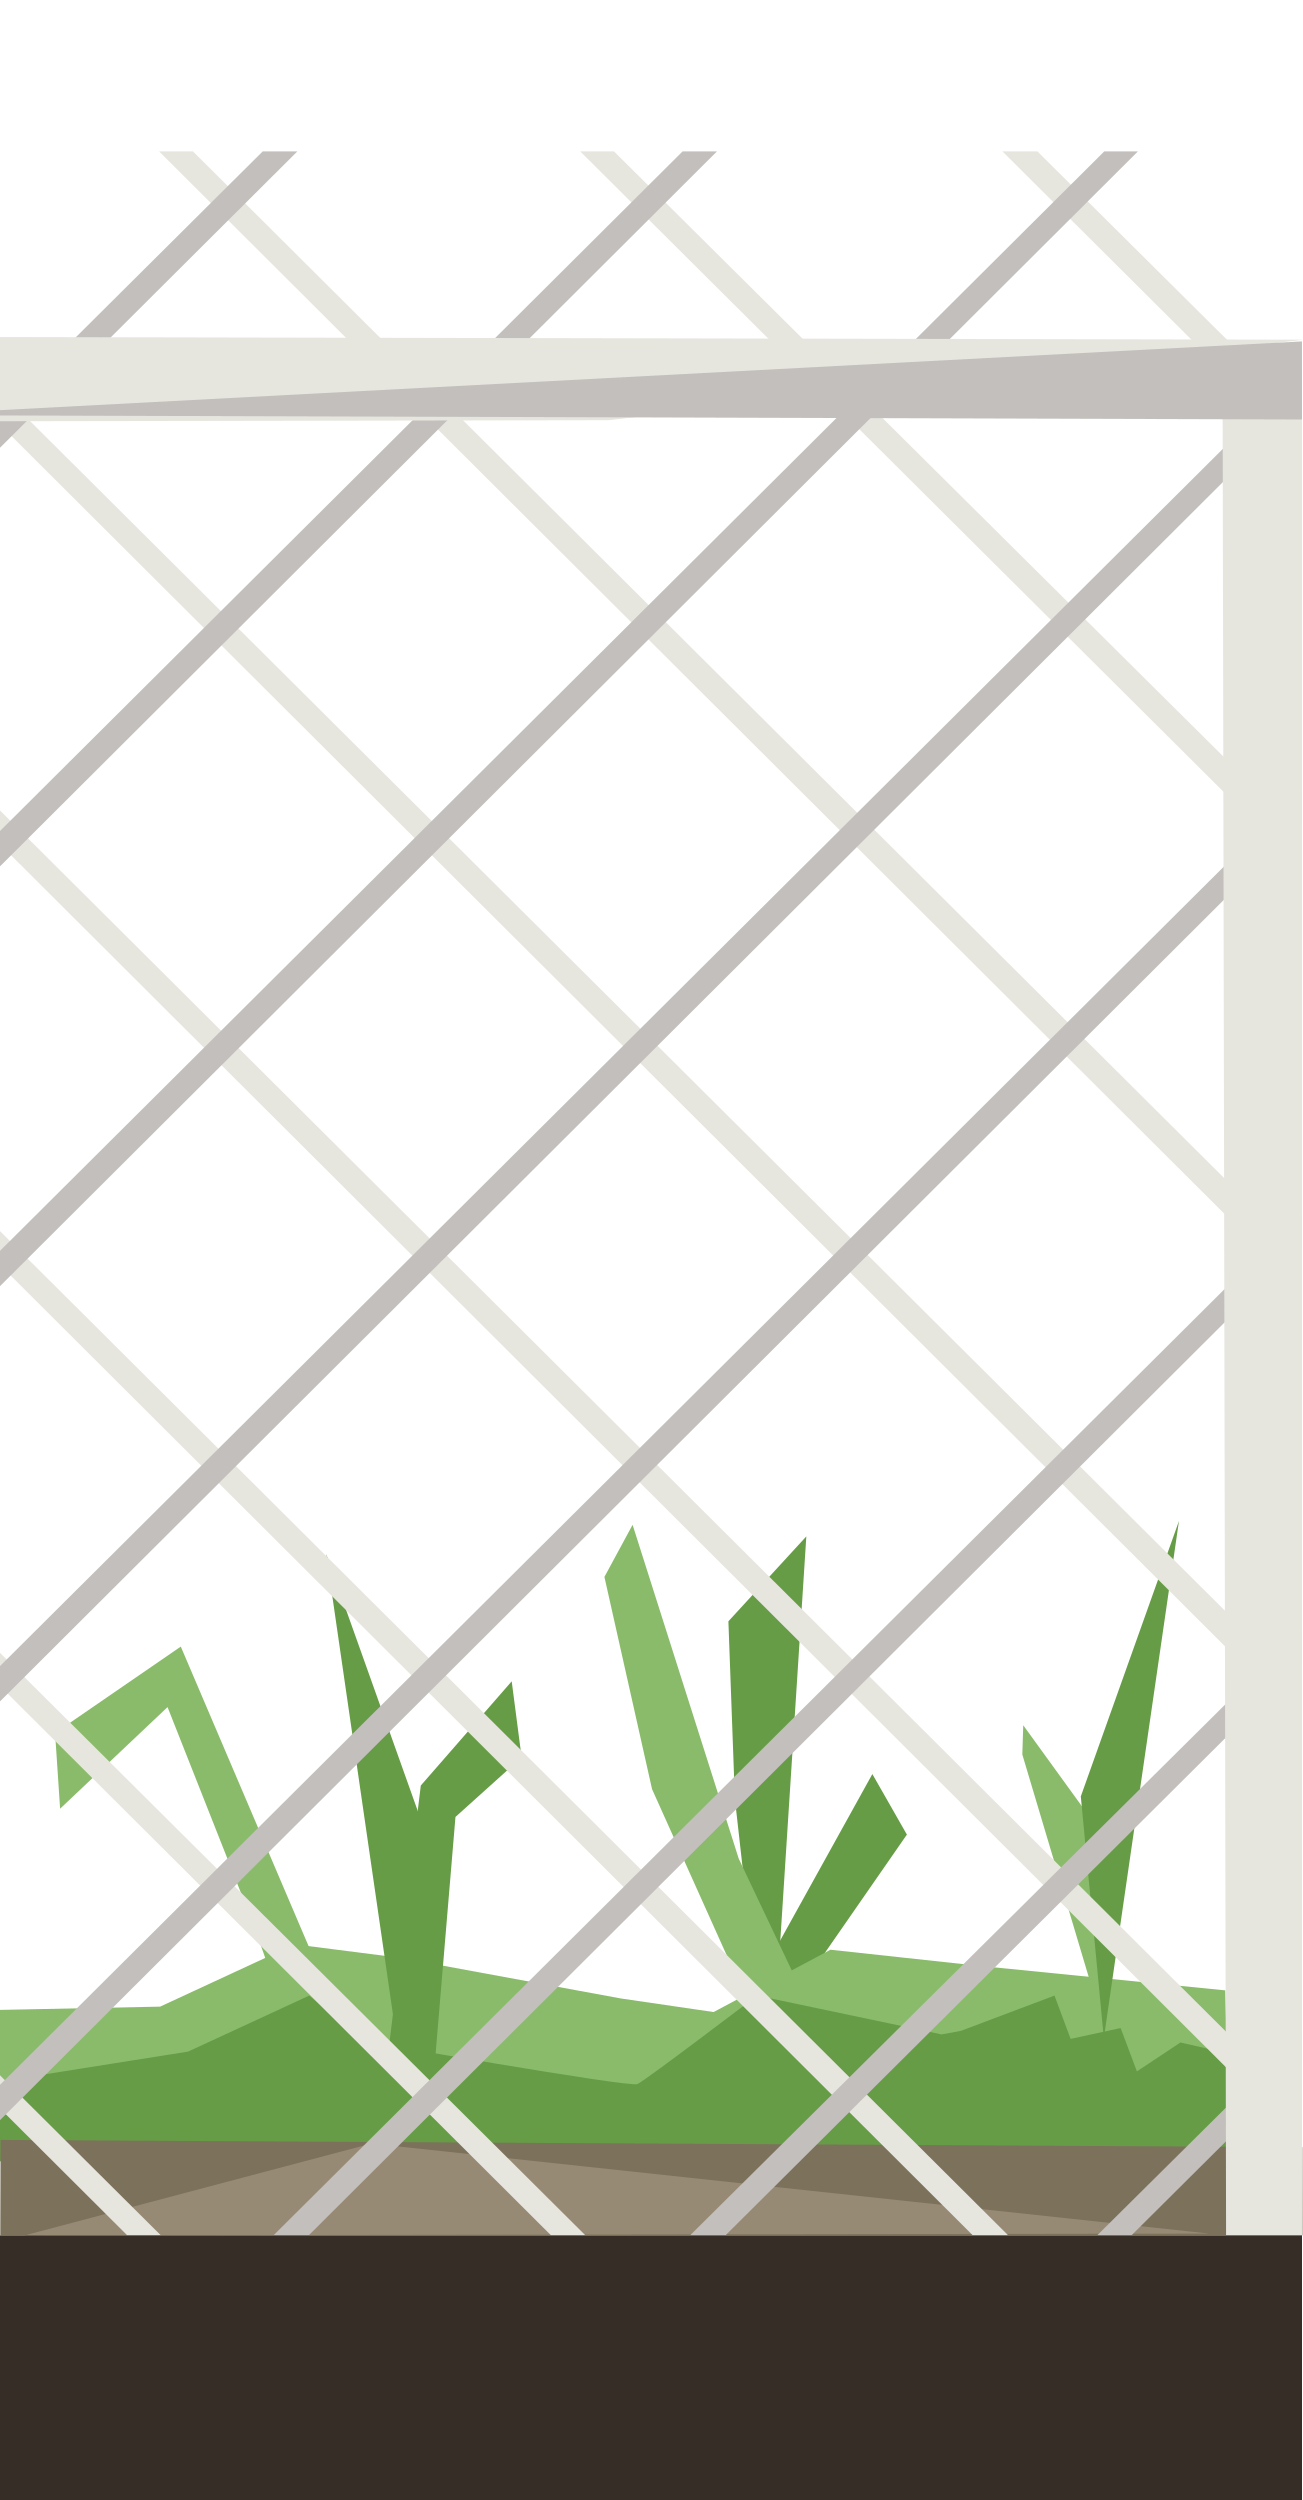
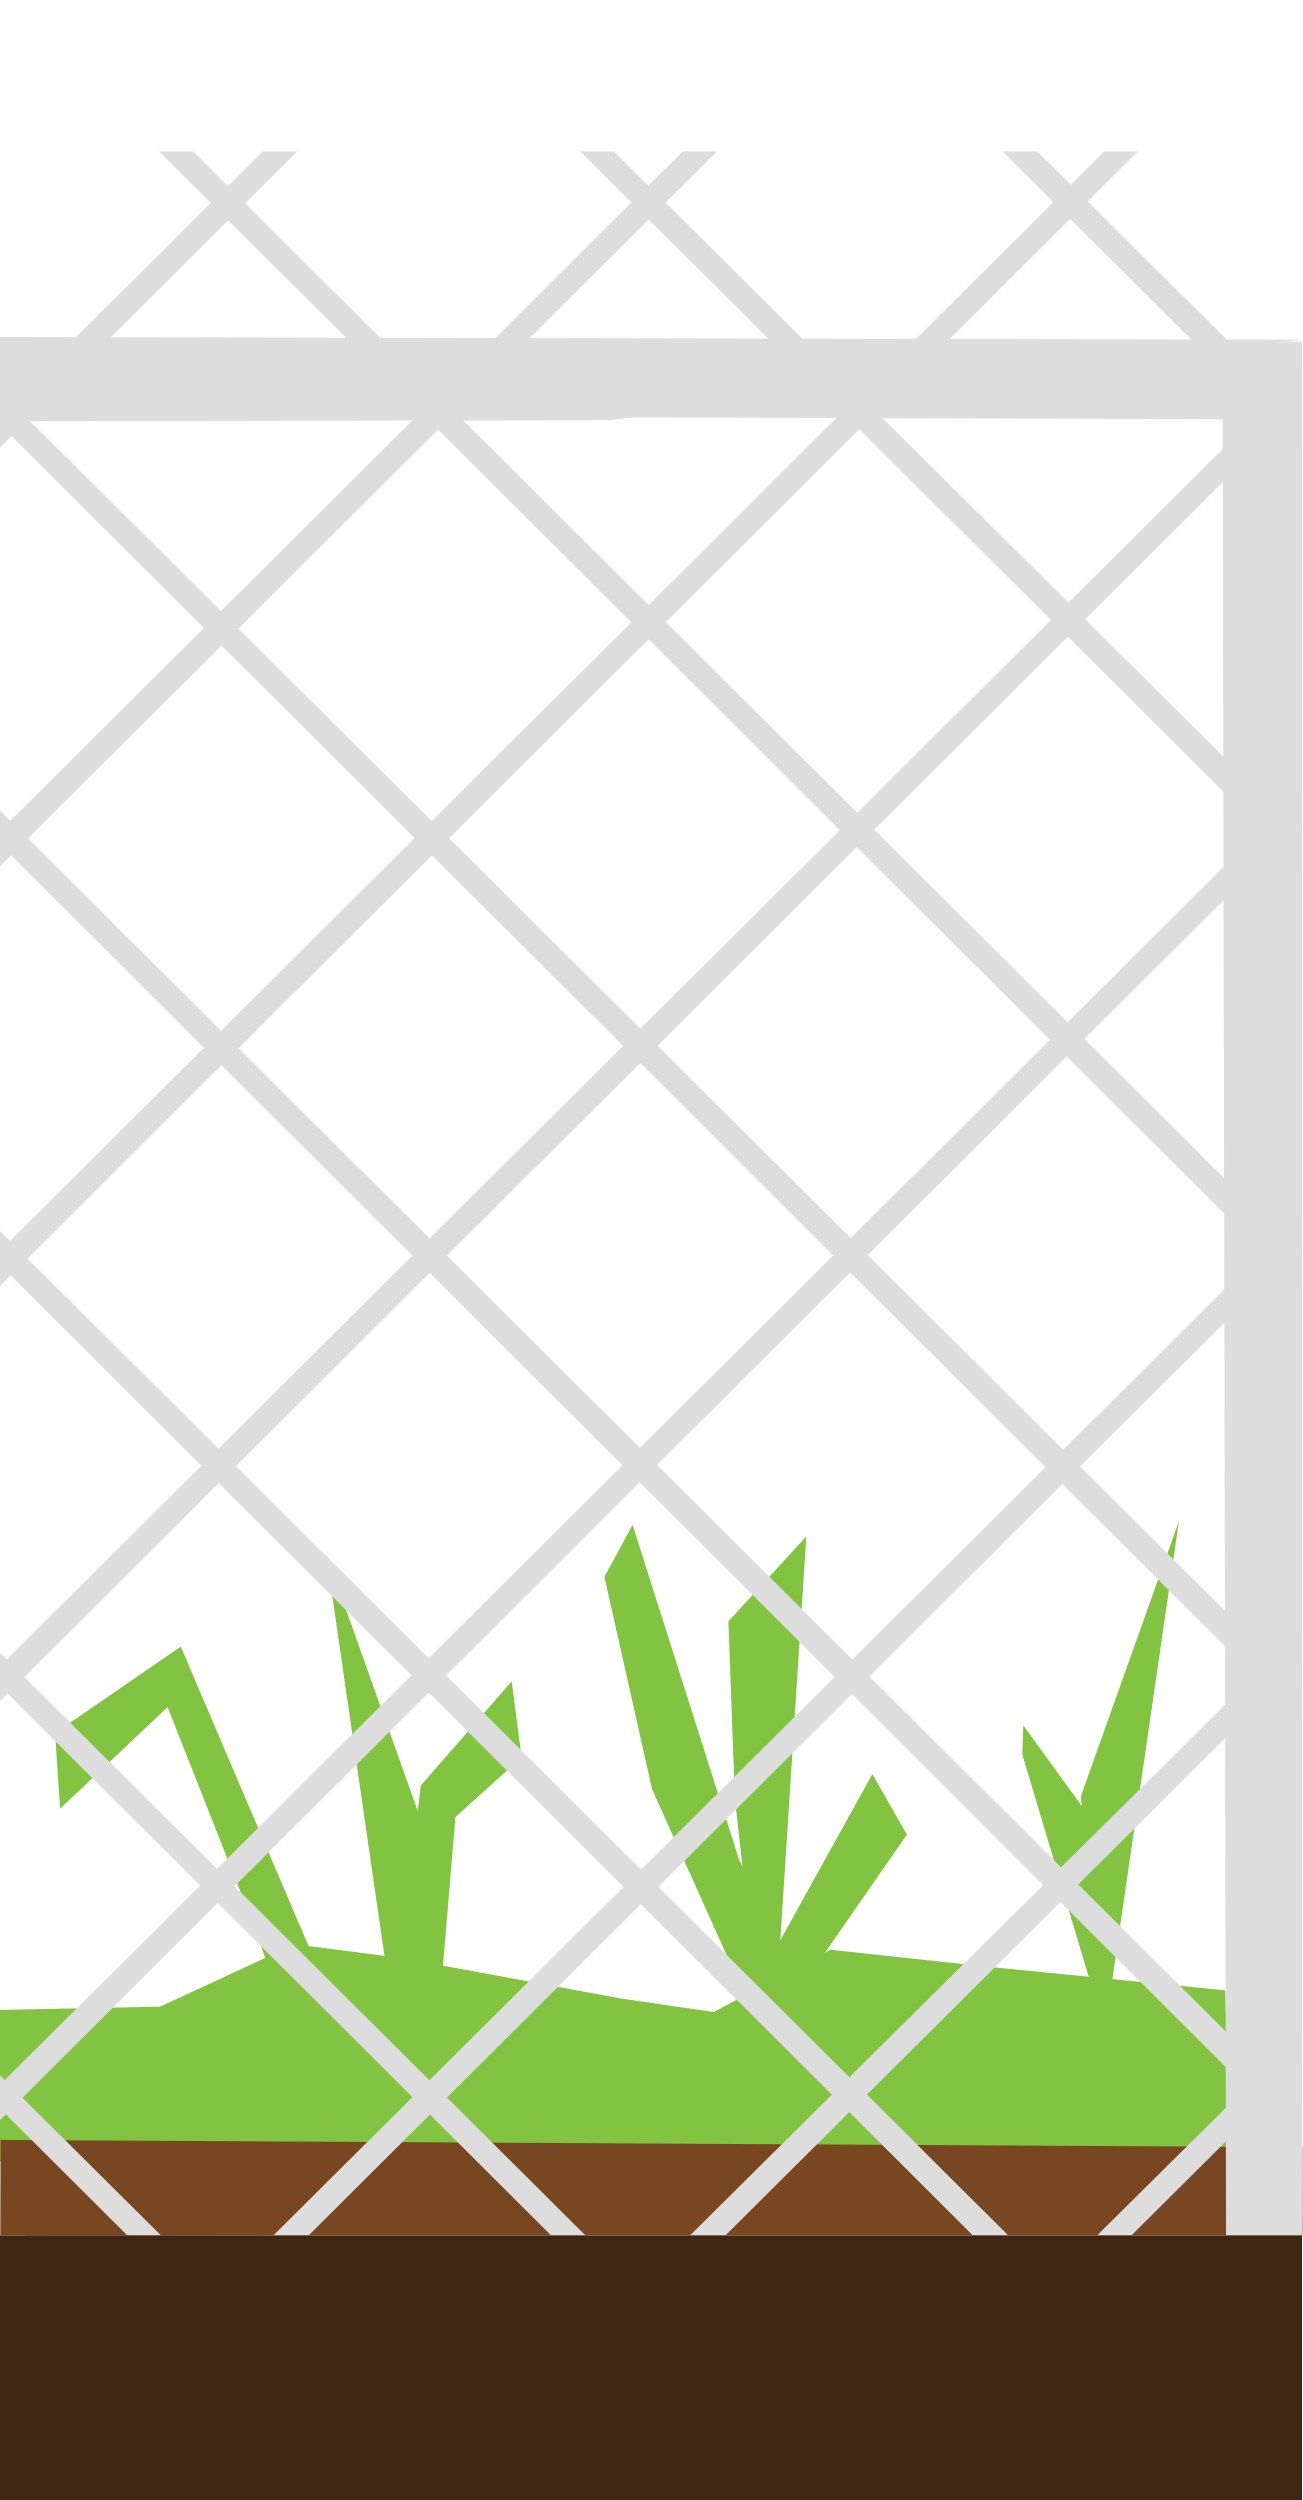
<svg xmlns="http://www.w3.org/2000/svg" width="100%" height="100%" viewBox="0 0 125 240" version="1.1" xml:space="preserve" style="fill-rule:evenodd;clip-rule:evenodd;stroke-linejoin:round;stroke-miterlimit:2;">
  <g id="fenced-lot-left" transform="matrix(1.27025,0,0,1.27025,-6886.36,-882.263)">
    <g id="grass" transform="matrix(1,0,0,1,-0.643972,0)">
      <g transform="matrix(1,0,0,1,-4.72347,0)">
-         <path d="M5481.37,853.109L5495.17,833.209L5492.56,828.634L5479.73,851.797L5481.37,853.109Z" style="fill:rgb(102,156,70);fill-rule:nonzero;" />
-         <path d="M5484.79,853.838L5487.57,810.672L5481.68,817.089L5482.17,830.505L5484.79,853.838Z" style="fill:rgb(102,156,70);fill-rule:nonzero;" />
-         <path d="M5474.44,809.796L5472.31,813.734L5475.91,829.775L5481.48,842.171L5486.39,852.817L5490.97,852.962L5482.46,835.025L5474.44,809.796Z" style="fill:rgb(137,187,107);fill-rule:nonzero;" />
+         <path d="M5481.37,853.109L5495.17,833.209L5492.56,828.634L5479.73,851.797L5481.37,853.109Z" style="fill:rgb(130,195,65);fill-rule:nonzero;" />
+         <path d="M5484.79,853.838L5487.57,810.672L5481.68,817.089L5482.17,830.505L5484.79,853.838Z" style="fill:rgb(130,195,65);fill-rule:nonzero;" />
+         <path d="M5474.44,809.796L5472.31,813.734L5475.91,829.775L5481.48,842.171L5486.39,852.817L5490.97,852.962L5482.46,835.025L5474.44,809.796Z" style="fill:rgb(130,195,65);fill-rule:nonzero;" />
      </g>
-       <path d="M5434.01,846.211L5421.9,846.459L5421.9,856.249L5514.84,858.293L5514.51,844.982L5496.01,843.14L5484.67,841.911L5475.84,846.62L5468.84,845.596L5452.17,842.525L5444.17,841.501L5434.01,846.211Z" style="fill:rgb(137,187,107);fill-rule:nonzero;" />
+       <path d="M5434.01,846.211L5421.9,846.459L5421.9,856.249L5514.84,858.293L5514.51,844.982L5496.01,843.14L5484.67,841.911L5475.84,846.62L5468.84,845.596L5452.17,842.525L5444.17,841.501L5434.01,846.211Z" style="fill:rgb(130,195,65);fill-rule:nonzero;" />
      <g transform="matrix(-1,0,0,1,10886.8,0)">
-         <path d="M5460.73,825.534L5460.35,831.252L5452.23,823.574L5445.73,840.025L5440.82,853.939L5436.24,854.13L5451.23,819L5460.73,825.534Z" style="fill:rgb(137,187,107);fill-rule:nonzero;" />
-         <path d="M5434.57,851.107L5440.24,812.003L5432.82,832.825" style="fill:rgb(102,156,70);fill-rule:nonzero;" />
-         <path d="M5432.41,855.006L5430.47,831.875L5425.47,827.375L5426.22,821.625L5433.09,829.5L5435.59,850L5432.41,855.006Z" style="fill:rgb(102,156,70);fill-rule:nonzero;" />
+         <path d="M5460.73,825.534L5460.35,831.252L5452.23,823.574L5445.73,840.025L5440.82,853.939L5436.24,854.13L5451.23,819L5460.73,825.534Z" style="fill:rgb(130,195,65);fill-rule:nonzero;" />
+         <path d="M5434.57,851.107L5440.24,812.003L5432.82,832.825" style="fill:rgb(130,195,65);fill-rule:nonzero;" />
+         <path d="M5432.41,855.006L5430.47,831.875L5425.47,827.375L5426.22,821.625L5433.09,829.5L5435.59,850L5432.41,855.006Z" style="fill:rgb(130,195,65);fill-rule:nonzero;" />
      </g>
-       <path d="M5516.74,858.741L5517.11,850.285L5511.12,848.922L5507.83,851.104L5506.6,847.83L5502.82,848.649L5501.6,845.375L5494.54,848.038L5493.07,848.311L5479.12,845.375C5479.12,845.375 5470.69,851.792 5470.08,852.065C5469.47,852.338 5449.31,848.792 5449.31,848.792L5445.28,845.375L5436.12,849.61L5421.9,851.866L5421.9,857.902L5516.74,858.741Z" style="fill:rgb(102,156,70);fill-rule:nonzero;" />
+       <path d="M5516.74,858.741L5517.11,850.285L5511.12,848.922L5507.83,851.104L5506.6,847.83L5502.82,848.649L5501.6,845.375L5494.54,848.038L5493.07,848.311L5479.12,845.375C5479.12,845.375 5470.69,851.792 5470.08,852.065C5469.47,852.338 5449.31,848.792 5449.31,848.792L5445.28,845.375L5436.12,849.61L5421.9,851.866L5421.9,857.902L5516.74,858.741Z" style="fill:rgb(130,195,65);fill-rule:nonzero;" />
      <g>
-         <path d="M5505.29,847.664L5499.17,827.157L5499.24,824.946L5504.32,831.962L5505.29,847.664Z" style="fill:rgb(137,187,107);fill-rule:nonzero;" />
-         <path d="M5505.33,848.606L5511.01,809.502L5503.59,830.324" style="fill:rgb(102,156,70);fill-rule:nonzero;" />
+         <path d="M5505.29,847.664L5499.17,827.157L5499.24,824.946L5504.32,831.962L5505.29,847.664Z" style="fill:rgb(130,195,65);fill-rule:nonzero;" />
+         <path d="M5505.33,848.606L5511.01,809.502L5503.59,830.324" style="fill:rgb(130,195,65);fill-rule:nonzero;" />
      </g>
    </g>
    <g id="ground" transform="matrix(1,0,0,1,-0.643972,0)">
      <g transform="matrix(1.02007,0,0,1,-110.765,0)">
-         <path d="M5520.3,856.833L5520.31,863.5L5423.84,863.5L5423.86,856.286L5520.3,856.833Z" style="fill:rgb(124,113,91);fill-rule:nonzero;" />
+         <path d="M5520.3,856.833L5520.31,863.5L5423.84,863.5L5423.86,856.286L5520.3,856.833Z" style="fill:rgb(120,71,34);fill-rule:nonzero;" />
      </g>
-       <path d="M5513.29,863.363L5449.97,856.56L5423.77,863.5L5513.29,863.363Z" style="fill:rgb(151,138,117);fill-rule:nonzero;" />
+       <path d="M5513.29,863.363L5449.97,856.56L5423.77,863.5L5513.29,863.363Z" style="fill:rgb(120,71,34);fill-rule:nonzero;" />
    </g>
    <g id="fence" transform="matrix(1,0,0,1,-0.643972,0)">
      <rect x="5421.9" y="706" width="98.406" height="157.5" style="fill:none;" />
      <clipPath id="_clip1">
        <rect x="5421.9" y="706" width="98.406" height="157.5" />
      </clipPath>
      <g clip-path="url(#_clip1)">
        <g transform="matrix(1,0,0,1,5424.34,671.5)">
          <g transform="matrix(1,0,0,1,-5406.23,-671.5)">
-             <path d="M5521.62,828.878L5521.42,831.552L5451.63,900.982L5448.33,901.57L5521.62,828.878Z" style="fill:rgb(194,191,188);fill-rule:nonzero;" />
+             <path d="M5521.62,828.878L5521.42,831.552L5451.63,900.982L5448.33,901.57L5521.62,828.878Z" style="fill:rgb(221,221,221);fill-rule:nonzero;" />
          </g>
          <g transform="matrix(1,0,0,1,-5406.23,-704.139)">
-             <path d="M5383.09,703.505L5384.53,707.433L5514.43,836.98L5519.42,839.234L5383.09,703.505Z" style="fill:rgb(230,229,222);fill-rule:nonzero;" />
+             <path d="M5383.09,703.505L5384.53,707.433L5514.43,836.98L5519.42,839.234L5383.09,703.505Z" style="fill:rgb(221,221,221);fill-rule:nonzero;" />
          </g>
          <g transform="matrix(1,0,0,1,-5406.23,-671.5)">
-             <path d="M5434.64,690.551L5435.06,693.469L5516.03,774.072L5519.65,774.964L5434.64,690.551Z" style="fill:rgb(230,229,222);fill-rule:nonzero;" />
+             <path d="M5434.64,690.551L5435.06,693.469L5516.03,774.072L5519.65,774.964L5434.64,690.551Z" style="fill:rgb(221,221,221);fill-rule:nonzero;" />
          </g>
          <g transform="matrix(1,0,0,1,-5406.23,-671.5)">
-             <path d="M5426.46,650.625L5427.05,653.701L5515.92,742.219L5519.77,743.326L5426.46,650.625Z" style="fill:rgb(230,229,222);fill-rule:nonzero;" />
+             <path d="M5426.46,650.625L5427.05,653.701L5515.92,742.219L5519.77,743.326L5426.46,650.625Z" style="fill:rgb(221,221,221);fill-rule:nonzero;" />
          </g>
          <g transform="matrix(1,0,0,1,-5406.23,-671.5)">
-             <path d="M5447.69,638.163L5447.86,641.009L5520.2,721.672L5523.66,722.64L5447.69,638.163Z" style="fill:rgb(230,229,222);fill-rule:nonzero;" />
+             <path d="M5447.69,638.163L5447.86,641.009L5520.2,721.672L5523.66,722.64L5447.69,638.163Z" style="fill:rgb(221,221,221);fill-rule:nonzero;" />
          </g>
          <g transform="matrix(1,0,0,1,-5406.23,-671.5)">
-             <path d="M5383.09,703.505L5384.53,707.433L5514.43,836.98L5519.42,839.234L5383.09,703.505Z" style="fill:rgb(230,229,222);fill-rule:nonzero;" />
+             <path d="M5383.09,703.505L5384.53,707.433L5514.43,836.98L5519.42,839.234L5383.09,703.505Z" style="fill:rgb(221,221,221);fill-rule:nonzero;" />
          </g>
          <g transform="matrix(1,0,0,1,-5406.23,-671.5)">
-             <path d="M5366.08,718.241L5367.85,722.503L5513.87,868.168L5519.31,870.866L5366.08,718.241Z" style="fill:rgb(230,229,222);fill-rule:nonzero;" />
+             <path d="M5366.08,718.241L5367.85,722.503L5513.87,868.168L5519.31,870.866L5366.08,718.241Z" style="fill:rgb(221,221,221);fill-rule:nonzero;" />
          </g>
          <g transform="matrix(1,0,0,1,-5405.04,-638.522)">
-             <path d="M5366.08,718.241L5367.85,722.503L5513.87,868.168L5519.31,870.866L5366.08,718.241Z" style="fill:rgb(230,229,222);fill-rule:nonzero;" />
+             <path d="M5366.08,718.241L5367.85,722.503L5513.87,868.168L5519.31,870.866L5366.08,718.241Z" style="fill:rgb(221,221,221);fill-rule:nonzero;" />
          </g>
          <g transform="matrix(1,0,0,1,-5405.04,-638.522)">
-             <path d="M5396.7,780.616L5397.86,784.27L5514.57,900.617L5519.19,902.504L5396.7,780.616Z" style="fill:rgb(230,229,222);fill-rule:nonzero;" />
+             <path d="M5396.7,780.616L5397.86,784.27L5514.57,900.617L5519.19,902.504L5396.7,780.616Z" style="fill:rgb(221,221,221);fill-rule:nonzero;" />
          </g>
          <g transform="matrix(1,0,0,1,-5405.04,-606.594)">
-             <path d="M5396.7,780.616L5397.86,784.27L5514.57,900.617L5519.19,902.504L5396.7,780.616Z" style="fill:rgb(230,229,222);fill-rule:nonzero;" />
+             <path d="M5396.7,780.616L5397.86,784.27L5514.57,900.617L5519.19,902.504L5396.7,780.616Z" style="fill:rgb(221,221,221);fill-rule:nonzero;" />
          </g>
          <g transform="matrix(1,0,0,1,-5406.23,-671.5)">
-             <path d="M5521.85,766.608L5520.78,770.146L5409.19,881.377L5404.73,883.132L5521.85,766.608Z" style="fill:rgb(194,191,188);fill-rule:nonzero;" />
+             <path d="M5521.85,766.608L5520.78,770.146L5409.19,881.377L5404.73,883.132L5521.85,766.608Z" style="fill:rgb(221,221,221);fill-rule:nonzero;" />
          </g>
          <g transform="matrix(1,0,0,1,-5406.23,-671.5)">
-             <path d="M5519.69,736.762L5518.4,740.521L5396.12,862.445L5391.36,864.501L5519.69,736.762Z" style="fill:rgb(194,191,188);fill-rule:nonzero;" />
+             <path d="M5519.69,736.762L5518.4,740.521L5396.12,862.445L5391.36,864.501L5519.69,736.762Z" style="fill:rgb(221,221,221);fill-rule:nonzero;" />
          </g>
          <g transform="matrix(1,0,0,1,-5406.5,-702.877)">
-             <path d="M5519.69,736.762L5518.4,740.521L5396.12,862.445L5391.36,864.501L5519.69,736.762Z" style="fill:rgb(194,191,188);fill-rule:nonzero;" />
+             <path d="M5519.69,736.762L5518.4,740.521L5396.12,862.445L5391.36,864.501L5519.69,736.762Z" style="fill:rgb(221,221,221);fill-rule:nonzero;" />
          </g>
          <g transform="matrix(1,0,0,1,-5406.23,-671.5)">
-             <path d="M5522.19,671.216L5520.77,675.113L5391.75,803.774L5386.8,806.016L5522.19,671.216Z" style="fill:rgb(194,191,188);fill-rule:nonzero;" />
+             <path d="M5522.19,671.216L5520.77,675.113L5391.75,803.774L5386.8,806.016L5522.19,671.216Z" style="fill:rgb(221,221,221);fill-rule:nonzero;" />
          </g>
          <g transform="matrix(1,0,0,1,-5403.9,-705.549)">
-             <path d="M5522.19,671.216L5520.77,675.113L5391.75,803.774L5386.8,806.016L5522.19,671.216Z" style="fill:rgb(194,191,188);fill-rule:nonzero;" />
+             <path d="M5522.19,671.216L5520.77,675.113L5391.75,803.774L5386.8,806.016L5522.19,671.216Z" style="fill:rgb(221,221,221);fill-rule:nonzero;" />
          </g>
          <g transform="matrix(1,0,0,1,-5438.1,-671.5)">
-             <path d="M5522.31,639.583L5521.42,642.937L5418.7,745.306L5414.48,746.815L5522.31,639.583Z" style="fill:rgb(194,191,188);fill-rule:nonzero;" />
+             <path d="M5522.31,639.583L5521.42,642.937L5418.7,745.306L5414.48,746.815L5522.31,639.583Z" style="fill:rgb(221,221,221);fill-rule:nonzero;" />
          </g>
          <g transform="matrix(1,0,0,1,-5406.23,-671.5)">
-             <path d="M5521.73,798.243L5521.53,800.917L5451.74,870.347L5448.45,870.935L5521.73,798.243Z" style="fill:rgb(194,191,188);fill-rule:nonzero;" />
+             <path d="M5521.73,798.243L5521.53,800.917L5451.74,870.347L5448.45,870.935L5521.73,798.243Z" style="fill:rgb(221,221,221);fill-rule:nonzero;" />
          </g>
          <g transform="matrix(0.787245,0,0,0.787245,-2.43677,23.0573)">
-             <path d="M117.71,215.185L117.377,38.145L125,38.166L125,215.141L117.71,215.185Z" style="fill:rgb(230,229,222);fill-rule:nonzero;" />
+             <path d="M117.71,215.185L117.377,38.145L125,38.166L125,215.141L117.71,215.185Z" style="fill:rgb(221,221,221);fill-rule:nonzero;" />
          </g>
          <g transform="matrix(1,0,0,1,-5424.34,-671.5)">
-             <path d="M5467.88,726.315L5417.63,726.403L5414.51,720.015L5520.44,720.232L5467.88,726.315Z" style="fill:rgb(230,229,222);fill-rule:nonzero;" />
+             <path d="M5467.88,726.315L5417.63,726.403L5414.51,720.015L5520.44,720.232L5467.88,726.315Z" style="fill:rgb(221,221,221);fill-rule:nonzero;" />
          </g>
          <g transform="matrix(1,0,0,1,-5424.34,-671.5)">
-             <path d="M5520.44,720.353L5520.44,726.262L5414.78,725.934L5520.44,720.353Z" style="fill:rgb(194,191,188);fill-rule:nonzero;" />
+             <path d="M5520.44,720.353L5520.44,726.262L5414.78,725.934L5520.44,720.353Z" style="fill:rgb(221,221,221);fill-rule:nonzero;" />
          </g>
        </g>
      </g>
    </g>
    <g id="dirt" transform="matrix(1.00785,-8.15763e-18,-8.50655e-18,1.03368,5422.91,689.541)">
-       <rect x="-1.639" y="168.292" width="97.639" height="19.345" style="fill:rgb(53,45,38);" />
+       <rect x="-1.639" y="168.292" width="97.639" height="19.345" style="fill:rgb(63,38,19);" />
    </g>
  </g>
</svg>
